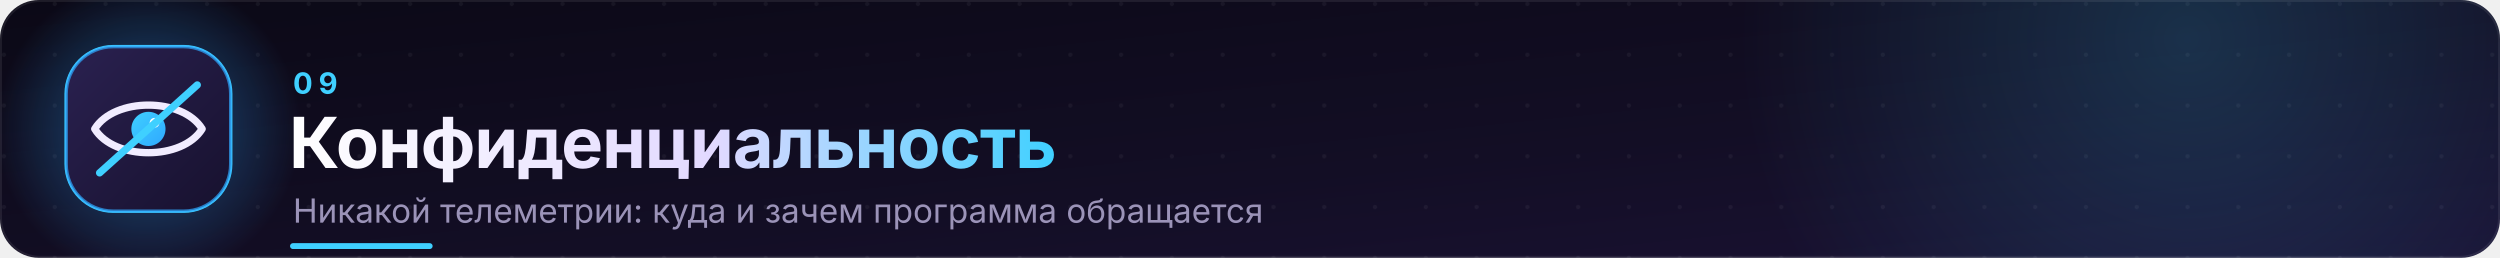
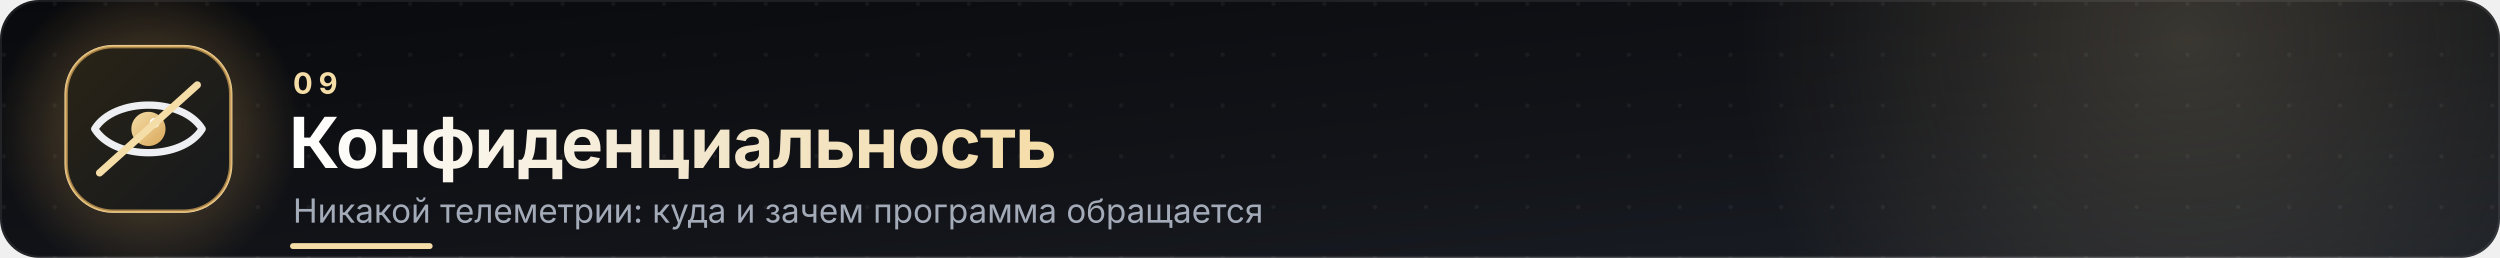
<svg xmlns="http://www.w3.org/2000/svg" width="1280" height="132" viewBox="0 0 1280 132" role="img" aria-label="Конфиденциальность">
  <defs>
    <linearGradient id="bg" x1="0" y1="0" x2="1" y2="1">
-       <stop offset="0" stop-color="#0B0916" />
-       <stop offset=".6" stop-color="#130E25" />
-       <stop offset="1" stop-color="#1A1234" />
+       <stop offset="0" stop-color="#090A0D" />
+       <stop offset=".6" stop-color="#121419" />
+       <stop offset="1" stop-color="#1B1F26" />
    </linearGradient>
    <linearGradient id="tile" x1="0" y1="0" x2="1" y2="1">
-       <stop offset="0" stop-color="#2A2150" />
-       <stop offset="1" stop-color="#17112E" />
+       <stop offset="0" stop-color="#2A2416" />
+       <stop offset="1" stop-color="#15181D" />
    </linearGradient>
    <linearGradient id="tt" x1="0" y1="0" x2="1" y2="0">
      <stop offset="0" stop-color="#FFFFFF" />
-       <stop offset=".55" stop-color="#E2D9FF" />
-       <stop offset="1" stop-color="#3FD0FF" />
+       <stop offset=".55" stop-color="#F2E6CC" />
+       <stop offset="1" stop-color="#F5DDA8" />
    </linearGradient>
    <linearGradient id="ln" x1="0" y1="0" x2="1" y2="0">
-       <stop offset="0" stop-color="#2FA8FF" stop-opacity=".9" />
-       <stop offset=".6" stop-color="#2FA8FF" stop-opacity=".25" />
-       <stop offset="1" stop-color="#2FA8FF" stop-opacity="0" />
+       <stop offset="0" stop-color="#D9A85A" stop-opacity=".9" />
+       <stop offset=".6" stop-color="#D9A85A" stop-opacity=".25" />
+       <stop offset="1" stop-color="#D9A85A" stop-opacity="0" />
    </linearGradient>
    <radialGradient id="gl" cx=".5" cy=".5" r=".5">
-       <stop offset="0" stop-color="#2FA8FF" stop-opacity=".45" />
-       <stop offset="1" stop-color="#2FA8FF" stop-opacity="0" />
+       <stop offset="0" stop-color="#D9A85A" stop-opacity=".45" />
+       <stop offset="1" stop-color="#D9A85A" stop-opacity="0" />
    </radialGradient>
    <radialGradient id="gl2" cx=".5" cy=".5" r=".5">
-       <stop offset="0" stop-color="#3FD0FF" stop-opacity=".18" />
-       <stop offset="1" stop-color="#3FD0FF" stop-opacity="0" />
+       <stop offset="0" stop-color="#F5DDA8" stop-opacity=".18" />
+       <stop offset="1" stop-color="#F5DDA8" stop-opacity="0" />
    </radialGradient>
    <linearGradient id="ig" x1="0" y1="0" x2="1" y2="1">
-       <stop offset="0" stop-color="#3FD0FF" />
-       <stop offset="1" stop-color="#2FA8FF" />
+       <stop offset="0" stop-color="#F5DDA8" />
+       <stop offset="1" stop-color="#D9A85A" />
    </linearGradient>
    <pattern id="dots" width="26" height="26" patternUnits="userSpaceOnUse">
      <circle cx="2" cy="2" r="1.1" fill="#FFFFFF" fill-opacity=".05" />
    </pattern>
    <clipPath id="c">
      <rect width="1280" height="132" rx="20" />
    </clipPath>
    <style>
.in{animation:in 1s cubic-bezier(.2,.8,.2,1) both} .in2{animation:in 1s cubic-bezier(.2,.8,.2,1) .15s both} .in3{animation:in 1s cubic-bezier(.2,.8,.2,1) .3s both}
.ring{animation:ring 2.8s ease-out infinite;transform-box:fill-box;transform-origin:center}
.drift{animation:drift 12s ease-in-out infinite alternate}
.dots{animation:dots 20s linear infinite}
.pk{stroke-dasharray:70 1200;animation:pk 4.5s cubic-bezier(.5,0,.5,1) infinite}
@keyframes in{from{opacity:0;transform:translateX(-14px)}to{opacity:1;transform:translateX(0)}}
@keyframes ring{0%{opacity:.7;transform:scale(1)}100%{opacity:0;transform:scale(1.35)}}
@keyframes drift{from{transform:translateX(-60px)}to{transform:translateX(40px)}}
@keyframes dots{from{transform:translate(0,0)}to{transform:translate(26px,26px)}}
@keyframes pk{from{stroke-dashoffset:70}to{stroke-dashoffset:-1200}}

.ib-spin{animation:ibspin 9s linear infinite;transform-box:fill-box;transform-origin:center}
.ib-spin-slow{animation:ibspin 14s linear infinite;transform-box:fill-box;transform-origin:center}
.ib-pulse{animation:ibpulse 2.4s ease-in-out infinite;transform-box:fill-box;transform-origin:center}
.ib-spark{animation:ibtw 1.8s ease-in-out infinite}
.ib-tw1{animation:ibtw 2.6s ease-in-out infinite;transform-box:fill-box;transform-origin:center}
.ib-tw2{animation:ibtw 2.6s ease-in-out infinite .8s;transform-box:fill-box;transform-origin:center}
.ib-tw3{animation:ibtw 2.6s ease-in-out infinite 1.6s;transform-box:fill-box;transform-origin:center}
.ib-needle{animation:ibneedle 4s ease-in-out infinite;transform-origin:0 0}
.ib-draw{stroke-dasharray:40;animation:ibdraw 3s ease-in-out infinite}
.ib-k1{animation:ibk 3.2s ease-in-out infinite}
.ib-k2{animation:ibk 3.2s ease-in-out infinite -1.1s}
.ib-k3{animation:ibk 3.2s ease-in-out infinite -2.2s}
.ib-rock{animation:ibrock 3s ease-in-out infinite;transform-origin:0 0}
.ib-blink{animation:ibblink 4s ease-in-out infinite;transform-box:fill-box;transform-origin:center}
.ib-slash{stroke-dasharray:60;animation:ibdraw 4s ease-in-out infinite}
.ib-float{animation:ibfloat 3.4s ease-in-out infinite}
.ib-orbit{animation:iborbit 3s linear infinite}
.ib-bob{animation:ibfloat 2.8s ease-in-out infinite}
.ib-fly{animation:ibfly 3s ease-in-out infinite}
.ib-trail{animation:ibtw 1.5s ease-in-out infinite}
.ib-shackle{animation:ibshackle 3s ease-in-out infinite}
.ib-trace{stroke-dasharray:36;animation:ibdraw 2.6s linear infinite}
.ib-globe{animation:ibglobe 4s ease-in-out infinite;transform-box:fill-box;transform-origin:center}
@keyframes ibspin{to{transform:rotate(360deg)}}
@keyframes ibpulse{0%,100%{transform:scale(1)}50%{transform:scale(1.12)}}
@keyframes ibtw{0%,100%{opacity:.25}50%{opacity:1}}
@keyframes ibneedle{0%,100%{transform:rotate(-25deg)}50%{transform:rotate(35deg)}}
@keyframes ibdraw{0%{stroke-dashoffset:40}35%,100%{stroke-dashoffset:0}}
@keyframes ibk{0%,100%{transform:translateX(-12px)}50%{transform:translateX(12px)}}
@keyframes ibrock{0%,100%{transform:rotate(0)}50%{transform:rotate(-14deg)}}
@keyframes ibblink{0%,44%,52%,100%{transform:scaleY(1)}48%{transform:scaleY(.1)}}
@keyframes ibfloat{0%,100%{transform:translateY(2px)}50%{transform:translateY(-3px)}}
@keyframes iborbit{to{stroke-dashoffset:-132}}
@keyframes ibfly{0%,100%{transform:translate(0,0)}50%{transform:translate(3px,-4px)}}
@keyframes ibshackle{0%,100%{transform:translateY(0)}50%{transform:translateY(-4px)}}
@keyframes ibglobe{0%,100%{transform:scaleX(1)}50%{transform:scaleX(.25)}}

</style>
  </defs>
  <g clip-path="url(#c)">
    <rect width="1280" height="132" fill="url(#bg)" />
    <g class="dots">
      <rect x="-26" y="-26" width="1332" height="184" fill="url(#dots)" />
    </g>
    <g class="drift">
      <circle cx="1120" cy="20" r="230" fill="url(#gl2)" />
    </g>
    <circle cx="76" cy="66" r="78" fill="url(#gl)" />
-     <rect class="ring" x="34" y="24" width="84" height="84" rx="24" fill="none" stroke="#3FD0FF" stroke-width="2" />
-     <rect x="34" y="24" width="84" height="84" rx="24" fill="url(#tile)" stroke="#2FA8FF" stroke-opacity=".7" stroke-width="1.5" />
+     <rect class="ring" x="34" y="24" width="84" height="84" rx="24" fill="none" stroke="#F5DDA8" stroke-width="2" />
+     <rect x="34" y="24" width="84" height="84" rx="24" fill="url(#tile)" stroke="#D9A85A" stroke-opacity=".7" stroke-width="1.5" />
    <g transform="translate(76 66) scale(1.25)">
      <g class="ib-blink">
-         <path d="M-22 0 C-14 -13 14 -13 22 0 C14 13 -14 13 -22 0 Z" fill="none" stroke="#F1ECFF" stroke-width="3" stroke-linejoin="round" />
+         <path d="M-22 0 C-14 -13 14 -13 22 0 C14 13 -14 13 -22 0 Z" fill="none" stroke="#EDEFF3" stroke-width="3" stroke-linejoin="round" />
        <circle r="7" fill="url(#ig)" />
        <circle cx="2.5" cy="-2.5" r="2" fill="#FFFFFF" />
      </g>
-       <path d="M-20 18 L20 -18" stroke="#3FD0FF" stroke-width="3" stroke-linecap="round" class="ib-slash" />
+       <path d="M-20 18 L20 -18" stroke="#F5DDA8" stroke-width="3" stroke-linecap="round" class="ib-slash" />
    </g>
    <g font-family="Segoe UI, Inter, Helvetica, Arial, sans-serif">
-       <text class="in" x="150" y="48" font-size="15" font-weight="700" letter-spacing="3" fill="#3FD0FF">09</text>
+       <text class="in" x="150" y="48" font-size="15" font-weight="700" letter-spacing="3" fill="#F5DDA8">09</text>
      <text class="in2" x="148" y="86" font-size="36" font-weight="700" fill="url(#tt)" letter-spacing="-.5">Конфиденциальность</text>
-       <text class="in3" x="150" y="114" font-size="17" fill="#9B93B8">Никакой телеметрии: куда и зачем программа обращается</text>
+       <text class="in3" x="150" y="114" font-size="17" fill="#A3AAB8">Никакой телеметрии: куда и зачем программа обращается</text>
    </g>
    <path d="M150 126 H1250" stroke="url(#ln)" stroke-width="1.5" />
-     <path class="pk" d="M150 126 H1250" stroke="#3FD0FF" stroke-width="3" stroke-linecap="round" fill="none" />
+     <path class="pk" d="M150 126 H1250" stroke="#F5DDA8" stroke-width="3" stroke-linecap="round" fill="none" />
  </g>
  <rect x=".5" y=".5" width="1279" height="131" rx="20" fill="none" stroke="#FFFFFF" stroke-opacity=".08" />
</svg>
